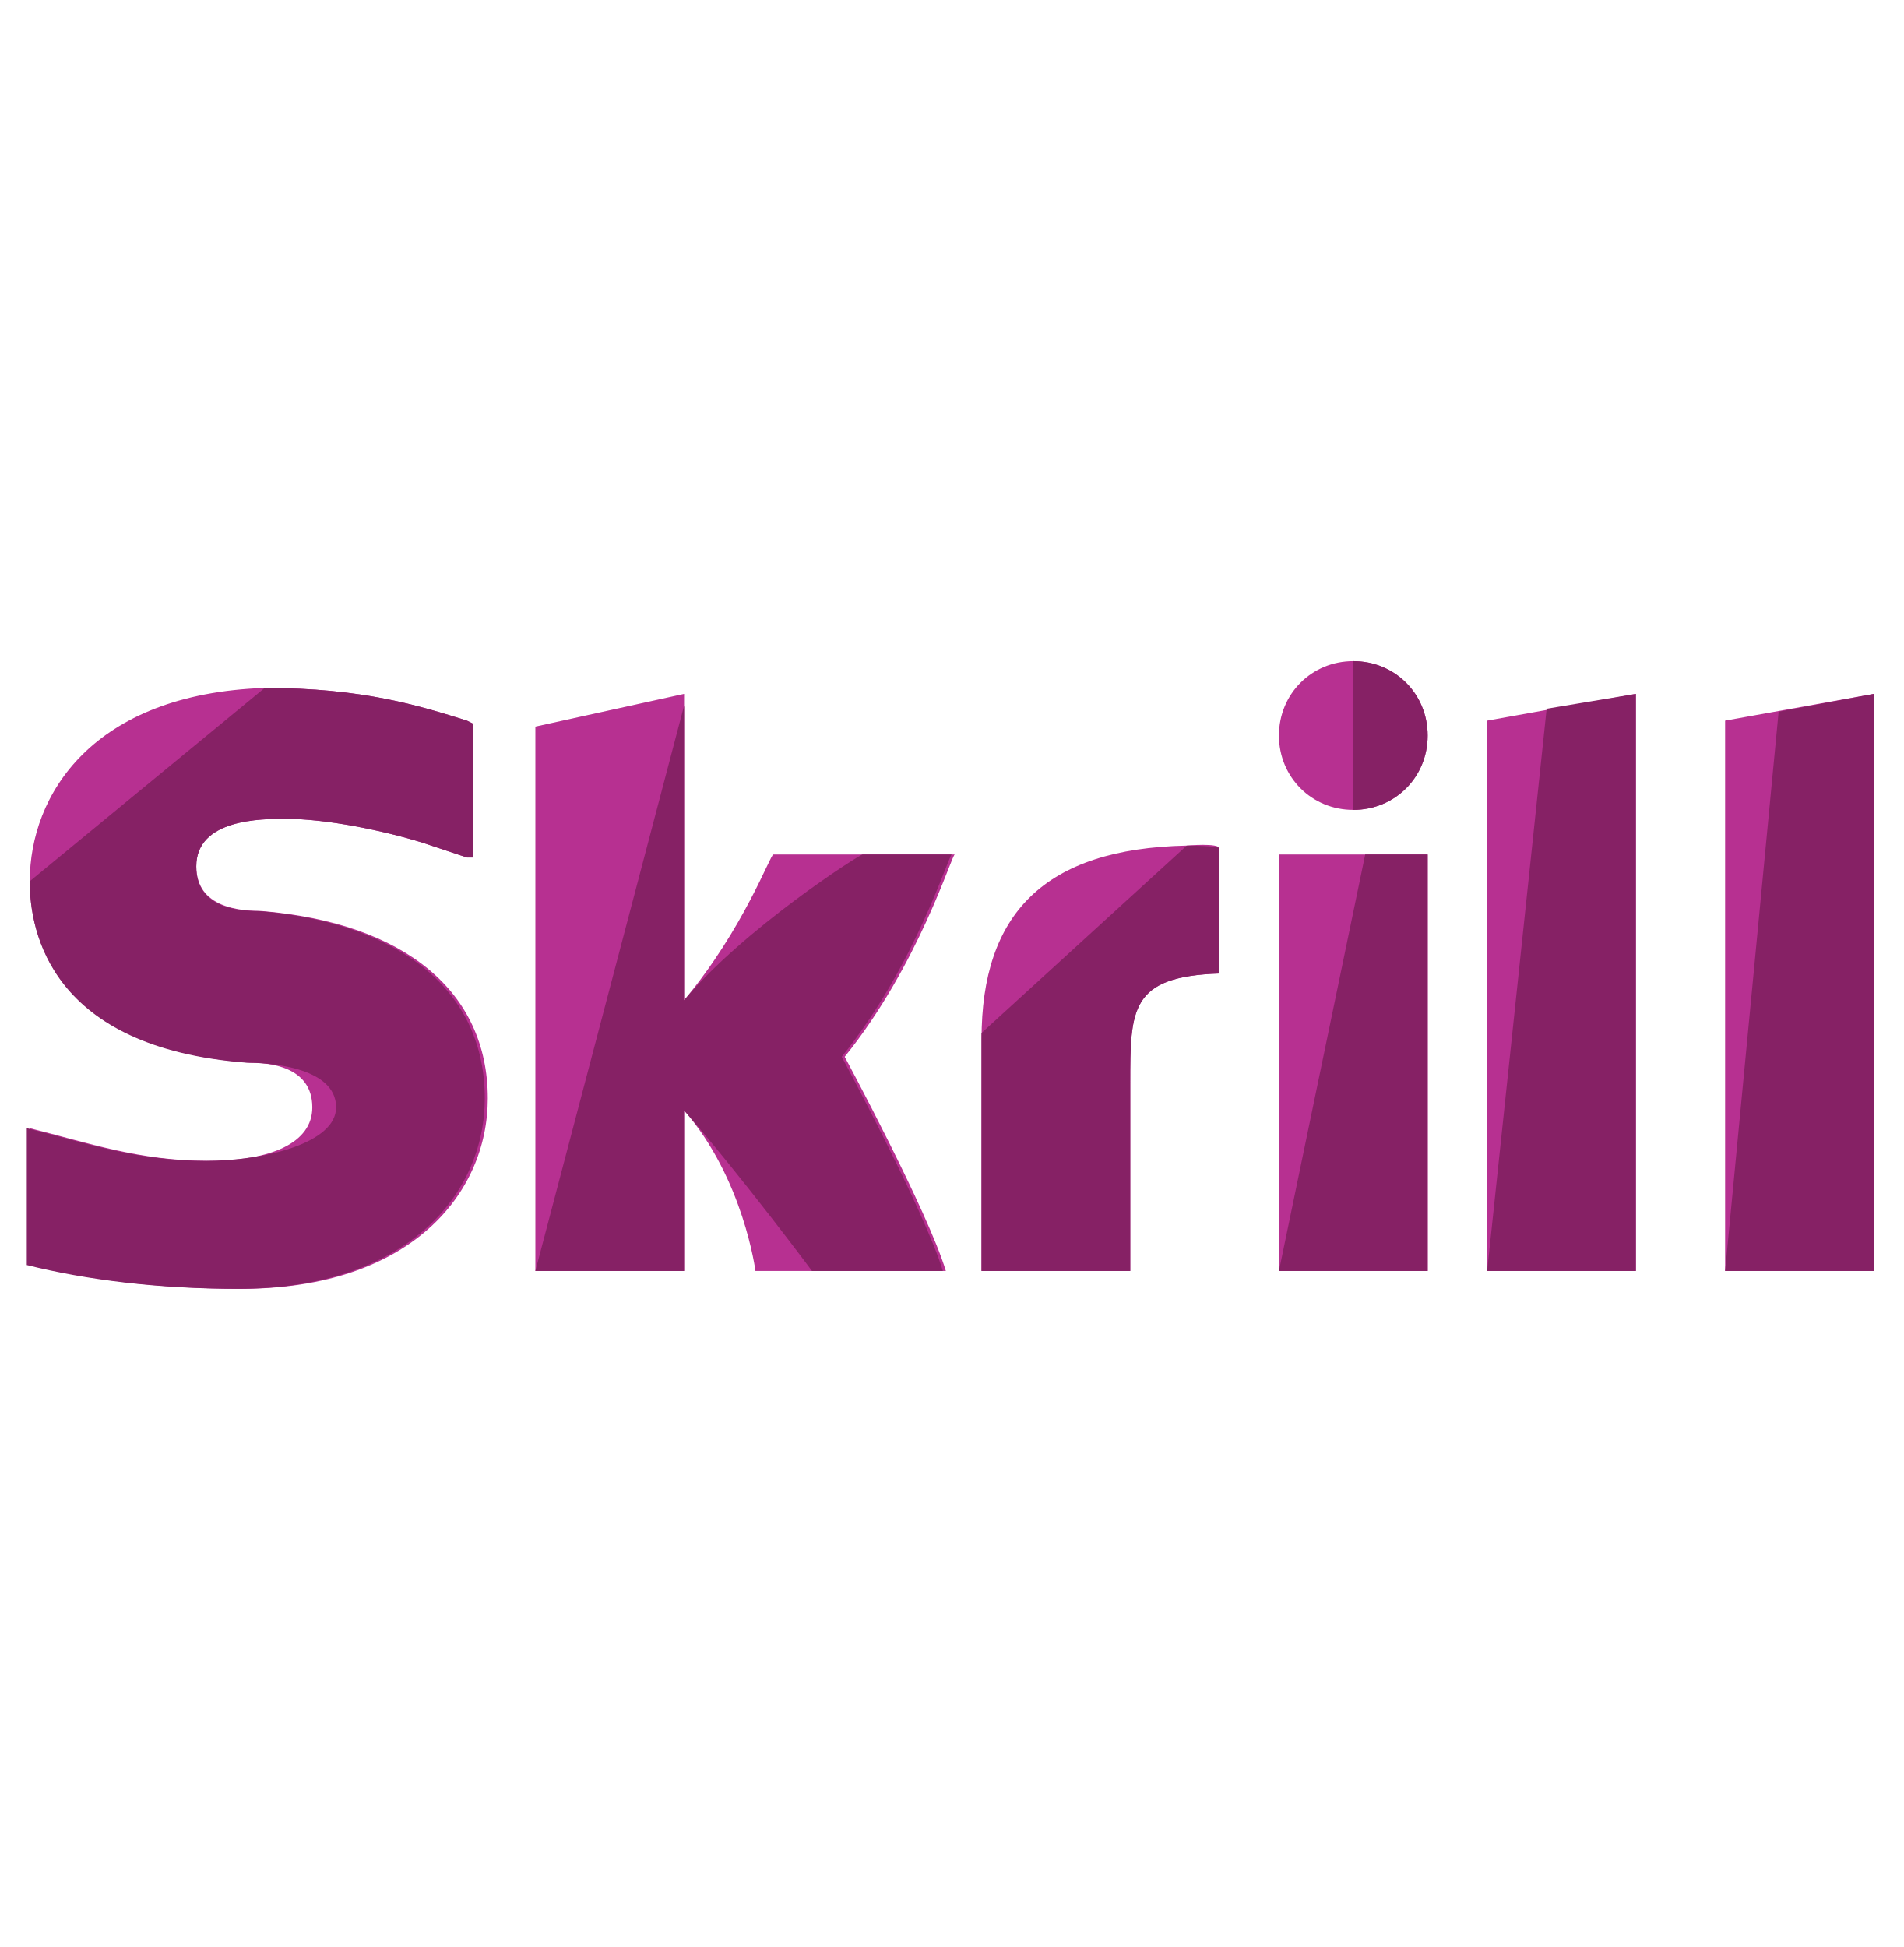
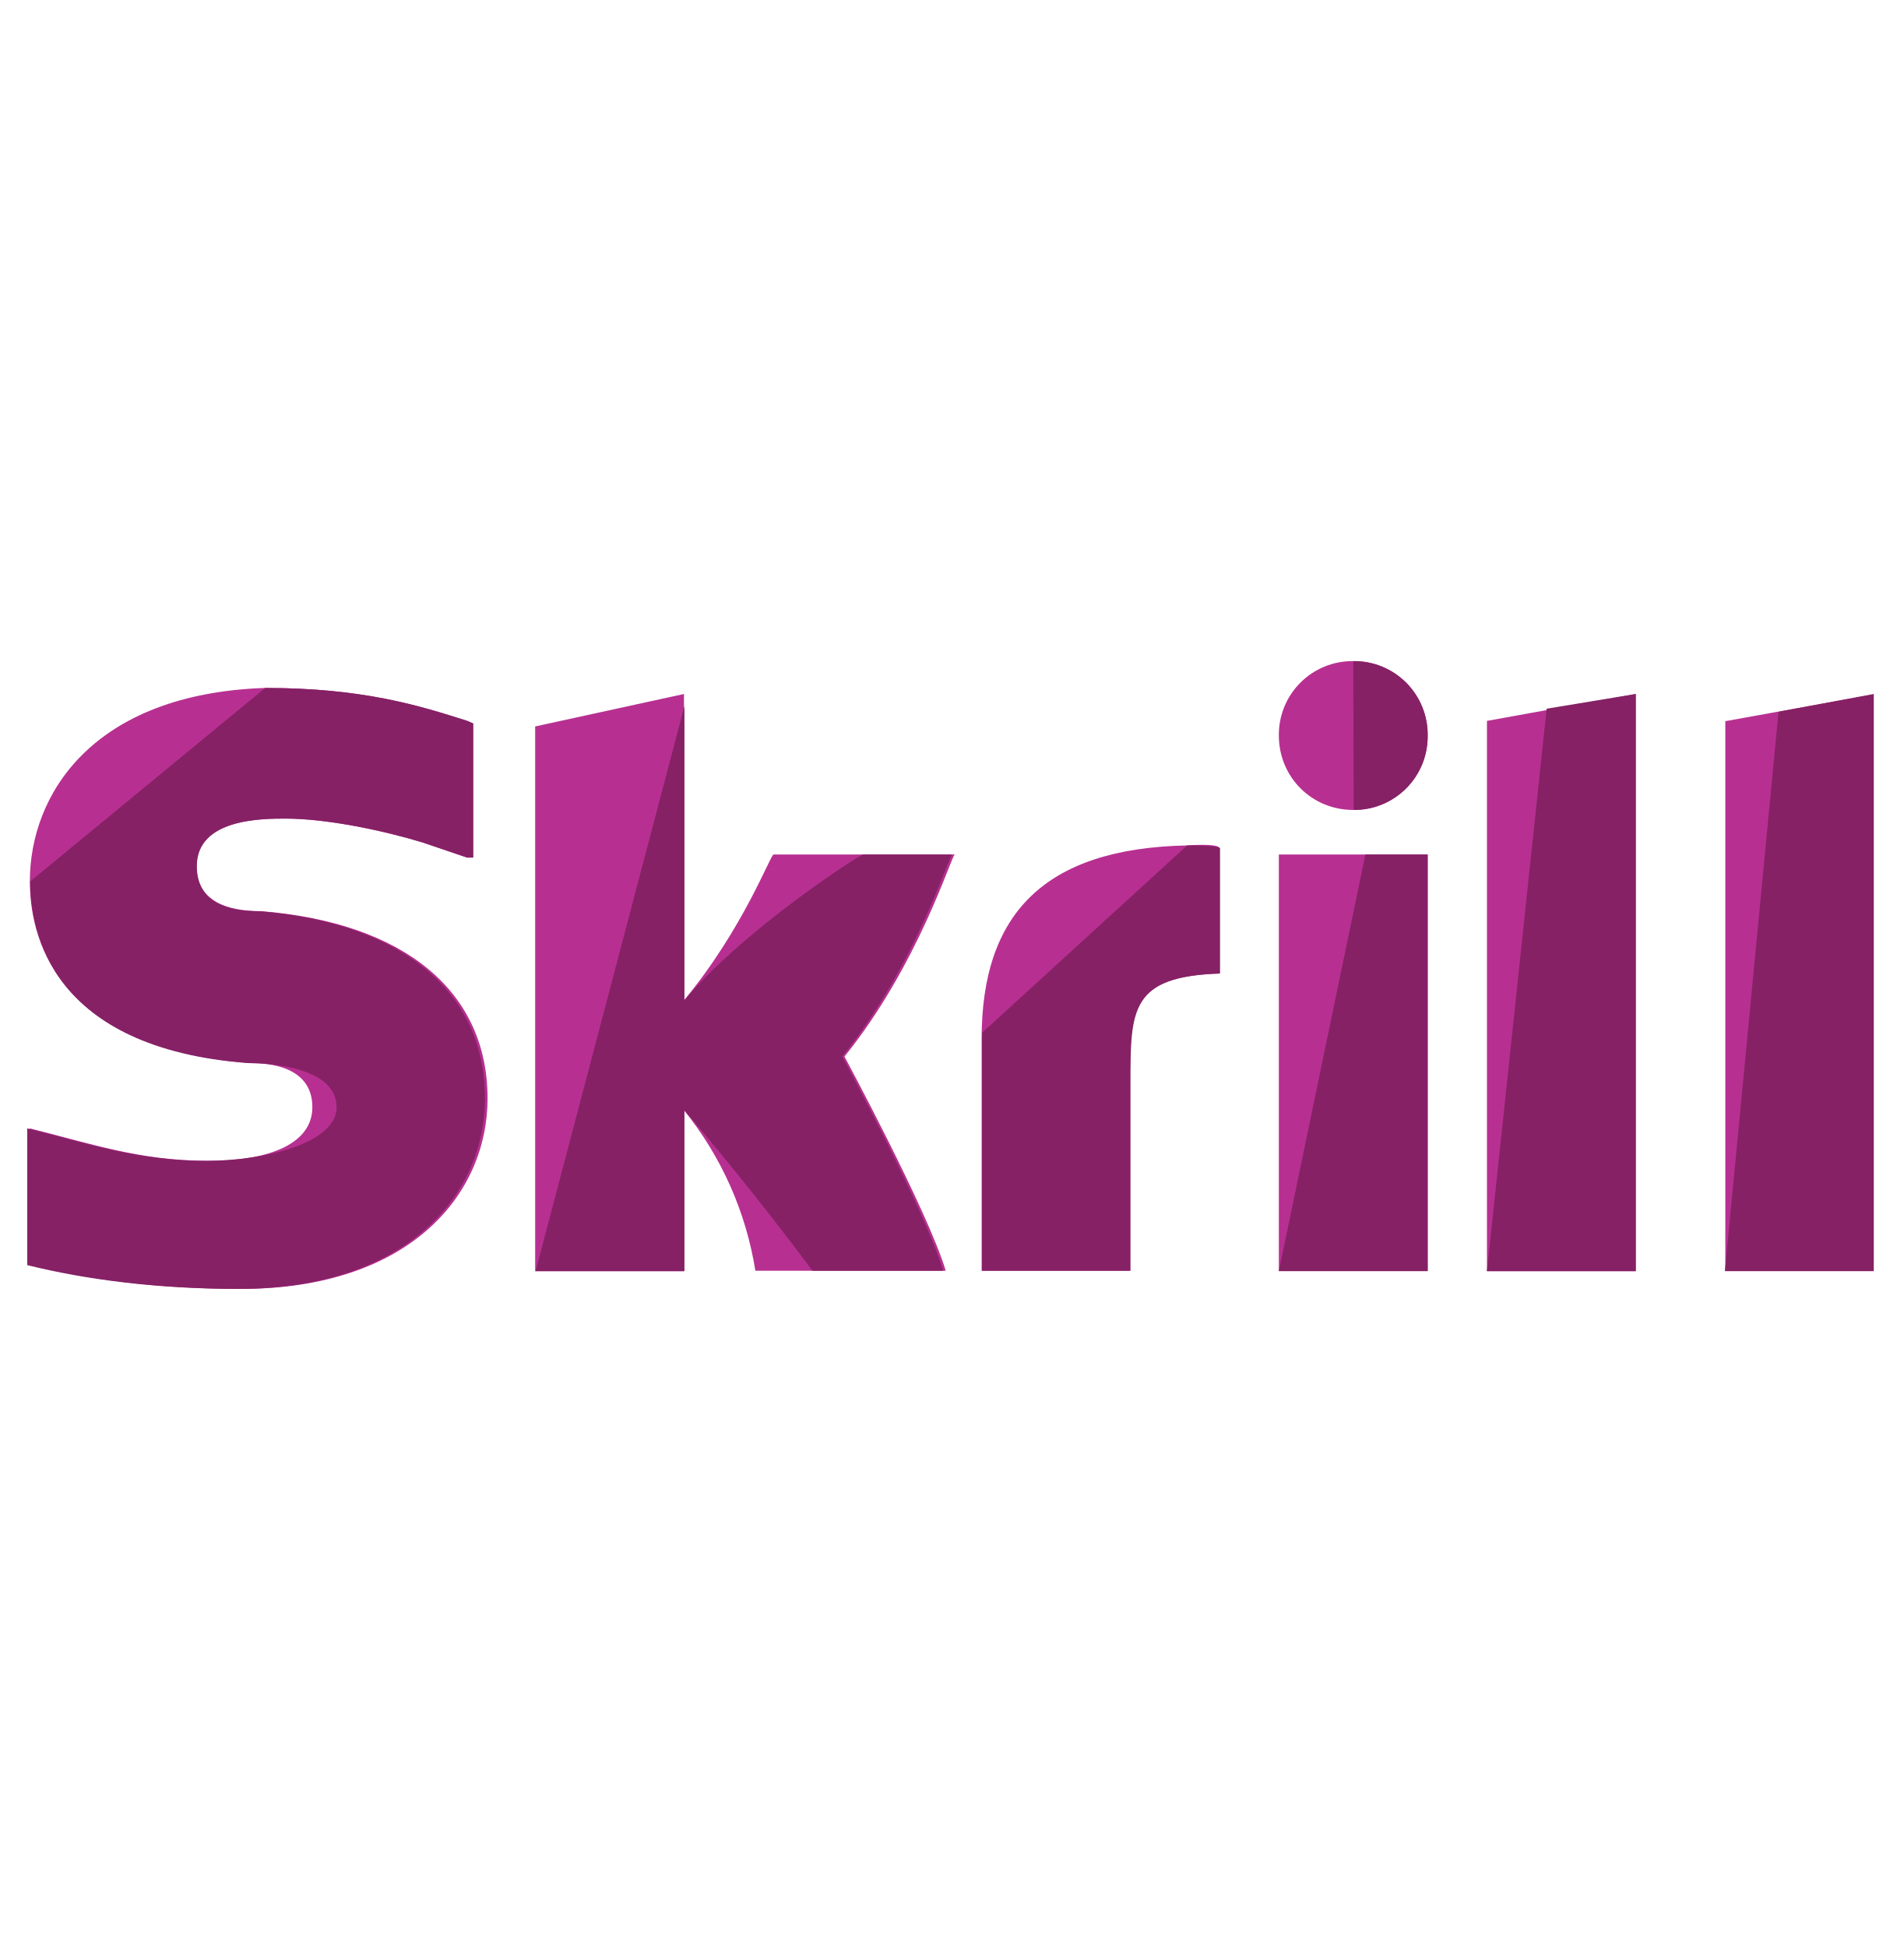
- <svg xmlns="http://www.w3.org/2000/svg" width="44" height="45" viewBox="0 0 44 45" fill="none">
-   <path d="M34.375 16.656L37.812 16.038V29.375H34.375V16.656ZM39.875 16.656V29.375H43.312V16.038L39.875 16.656ZM29.562 29.375H33V19.75H29.562V29.375ZM6.05 21.056C5.569 21.056 4.537 20.988 4.537 20.025C4.537 18.925 6.05 18.925 6.6 18.925C7.562 18.925 8.869 19.2 9.762 19.475L10.794 19.819H10.931V16.725L10.794 16.656C9.694 16.312 8.387 15.9 6.119 15.9C2.131 16.038 0.688 18.375 0.688 20.369C0.688 21.538 1.169 24.219 5.775 24.562C6.188 24.562 7.219 24.631 7.219 25.594C7.219 26.419 6.256 26.831 4.812 26.831C3.231 26.831 2.062 26.419 0.688 26.075V29.238C2.062 29.581 3.712 29.788 5.569 29.788C9.488 29.788 11.275 27.587 11.275 25.387C11.275 22.913 9.35 21.331 6.05 21.056ZM27.431 19.544C24.131 19.613 22.688 21.125 22.688 24.012V29.375H26.125V25.044C26.125 23.325 26.125 22.569 28.188 22.5V19.613C28.188 19.475 27.431 19.544 27.431 19.544ZM17.875 19.75C17.806 19.75 17.188 21.469 15.812 23.119V16.038L12.375 16.794V29.375H15.812V25.663C17.188 27.244 17.462 29.375 17.462 29.375H21.863C21.45 28 19.525 24.425 19.525 24.425C21.244 22.294 22 19.75 22.069 19.75H17.875ZM31.281 18.719C32.244 18.719 33 17.962 33 17C33 16.038 32.244 15.281 31.281 15.281C30.319 15.281 29.562 16.038 29.562 17C29.562 17.962 30.319 18.719 31.281 18.719Z" fill="#B73091" />
-   <path d="M35.75 16.381L37.812 16.038V29.375H34.375L35.75 16.381ZM41.112 16.45L39.875 29.375H43.312V16.038L41.112 16.45ZM29.562 29.375H33V19.75H31.556L29.562 29.375ZM0.687 20.369C0.687 21.538 1.169 24.219 5.706 24.562C6.119 24.562 7.769 24.631 7.769 25.594C7.769 26.419 6.119 26.831 4.744 26.831C3.162 26.831 1.994 26.419 0.619 26.075V29.238C1.994 29.581 3.644 29.788 5.5 29.788C9.419 29.788 11.206 27.587 11.206 25.387C11.206 22.913 9.281 21.331 5.981 21.056C5.5 21.056 4.537 20.988 4.537 20.025C4.537 18.925 6.05 18.925 6.6 18.925C7.562 18.925 8.869 19.2 9.762 19.475L10.794 19.819H10.931V16.725L10.794 16.656C9.694 16.312 8.387 15.9 6.119 15.9M22.687 23.875V29.375H26.125V25.044C26.125 23.325 26.125 22.569 28.187 22.5V19.613C28.187 19.544 27.431 19.544 27.431 19.544M12.375 29.375H15.812V25.663C17.187 27.244 18.769 29.375 18.769 29.375H21.794C21.381 28 19.456 24.425 19.456 24.425C21.175 22.294 21.931 19.75 22 19.75H19.937C19.869 19.75 17.187 21.469 15.812 23.119V16.312M31.281 18.719C32.244 18.719 33 17.962 33 17C33 16.038 32.244 15.281 31.281 15.281" fill="#862165" />
+ <svg xmlns="http://www.w3.org/2000/svg" width="44" height="45" fill="none">
+   <path fill="#B73091" d="m34.38 16.66 3.43-.62v13.34h-3.44V16.66Zm5.5 0v12.71h3.43V16.05l-3.44.62ZM29.55 29.37H33v-9.62h-3.44v9.63ZM6.05 21.06c-.48 0-1.51-.07-1.51-1.04 0-1.1 1.51-1.1 2.06-1.1.96 0 2.27.28 3.16.55l1.03.35h.14v-3.1l-.14-.06c-1.1-.35-2.4-.76-4.67-.76-3.99.14-5.43 2.47-5.43 4.47 0 1.17.48 3.85 5.09 4.2.4 0 1.44.06 1.44 1.02 0 .83-.96 1.24-2.4 1.24-1.59 0-2.76-.41-4.13-.75v3.16c1.37.34 3.02.55 4.88.55 3.92 0 5.7-2.2 5.7-4.4 0-2.48-1.92-4.06-5.22-4.33Zm21.38-1.52c-3.3.07-4.74 1.59-4.74 4.47v5.36h3.43v-4.33c0-1.71 0-2.47 2.07-2.54v-2.89c0-.13-.76-.07-.76-.07Zm-9.55.21c-.07 0-.7 1.72-2.07 3.37v-7.08l-3.44.75v12.59h3.44v-3.72a7.88 7.88 0 0 1 1.65 3.71h4.4c-.41-1.37-2.34-4.95-2.34-4.95 1.72-2.13 2.48-4.67 2.55-4.67h-4.2Zm13.4-1.03A1.7 1.7 0 0 0 33 17a1.7 1.7 0 0 0-1.72-1.72A1.7 1.7 0 0 0 29.56 17c0 .96.76 1.72 1.72 1.72Z" />
+   <path fill="#862165" d="m35.75 16.38 2.06-.34v13.34h-3.44l1.38-13Zm5.36.07-1.24 12.93h3.44V16.04l-2.2.41ZM29.56 29.38H33v-9.63h-1.44l-2 9.63ZM.7 20.37c0 1.17.48 3.85 5.02 4.2.4 0 2.06.06 2.06 1.02 0 .83-1.65 1.24-3.03 1.24-1.58 0-2.75-.41-4.12-.75v3.16c1.37.34 3.02.55 4.88.55 3.92 0 5.7-2.2 5.7-4.4 0-2.48-1.92-4.06-5.22-4.33-.48 0-1.44-.07-1.44-1.04 0-1.1 1.51-1.1 2.06-1.1.96 0 2.27.28 3.16.55l1.03.35h.14v-3.1l-.14-.06c-1.1-.35-2.4-.76-4.67-.76m16.57 7.97v5.5h3.43v-4.33c0-1.71 0-2.47 2.07-2.54v-2.89c0-.07-.76-.07-.76-.07m-15.06 9.84h3.44v-3.72a73.78 73.78 0 0 1 2.96 3.71h3.02c-.4-1.37-2.33-4.95-2.33-4.95 1.71-2.13 2.47-4.67 2.54-4.67h-2.06c-.07 0-2.75 1.72-4.13 3.37v-6.8m15.47 2.4A1.7 1.7 0 0 0 33 17a1.7 1.7 0 0 0-1.72-1.72" />
</svg>
